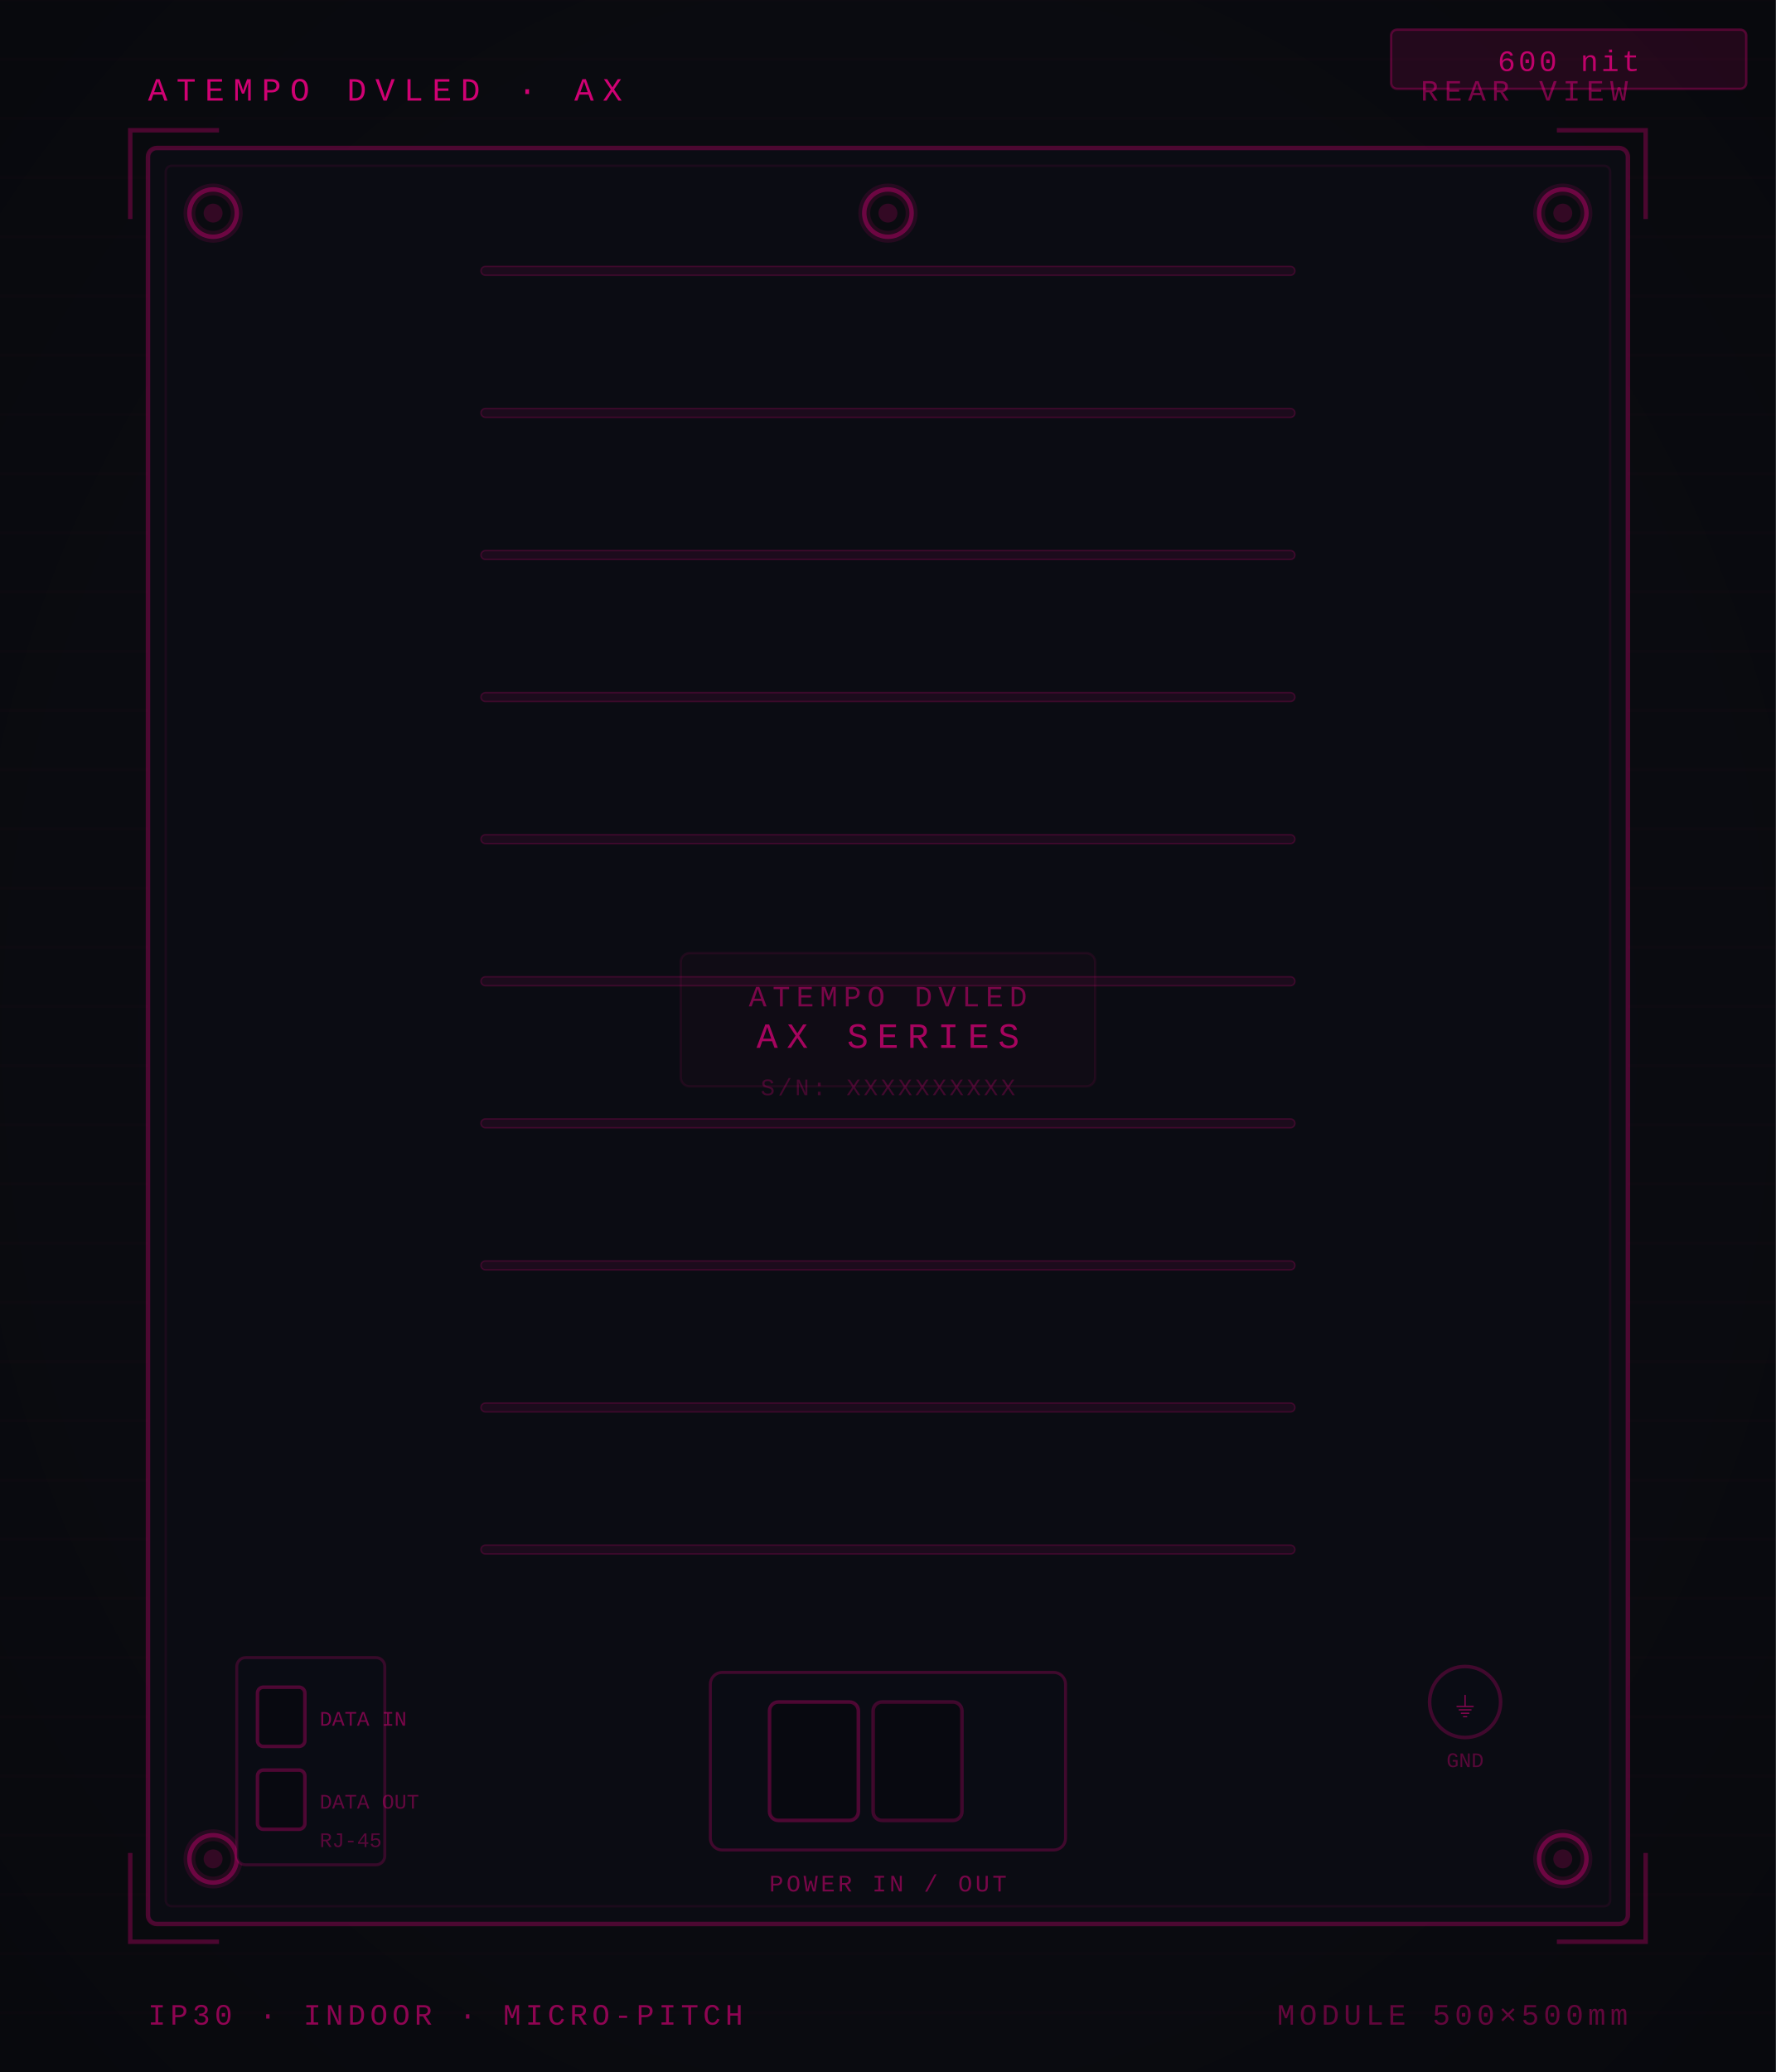
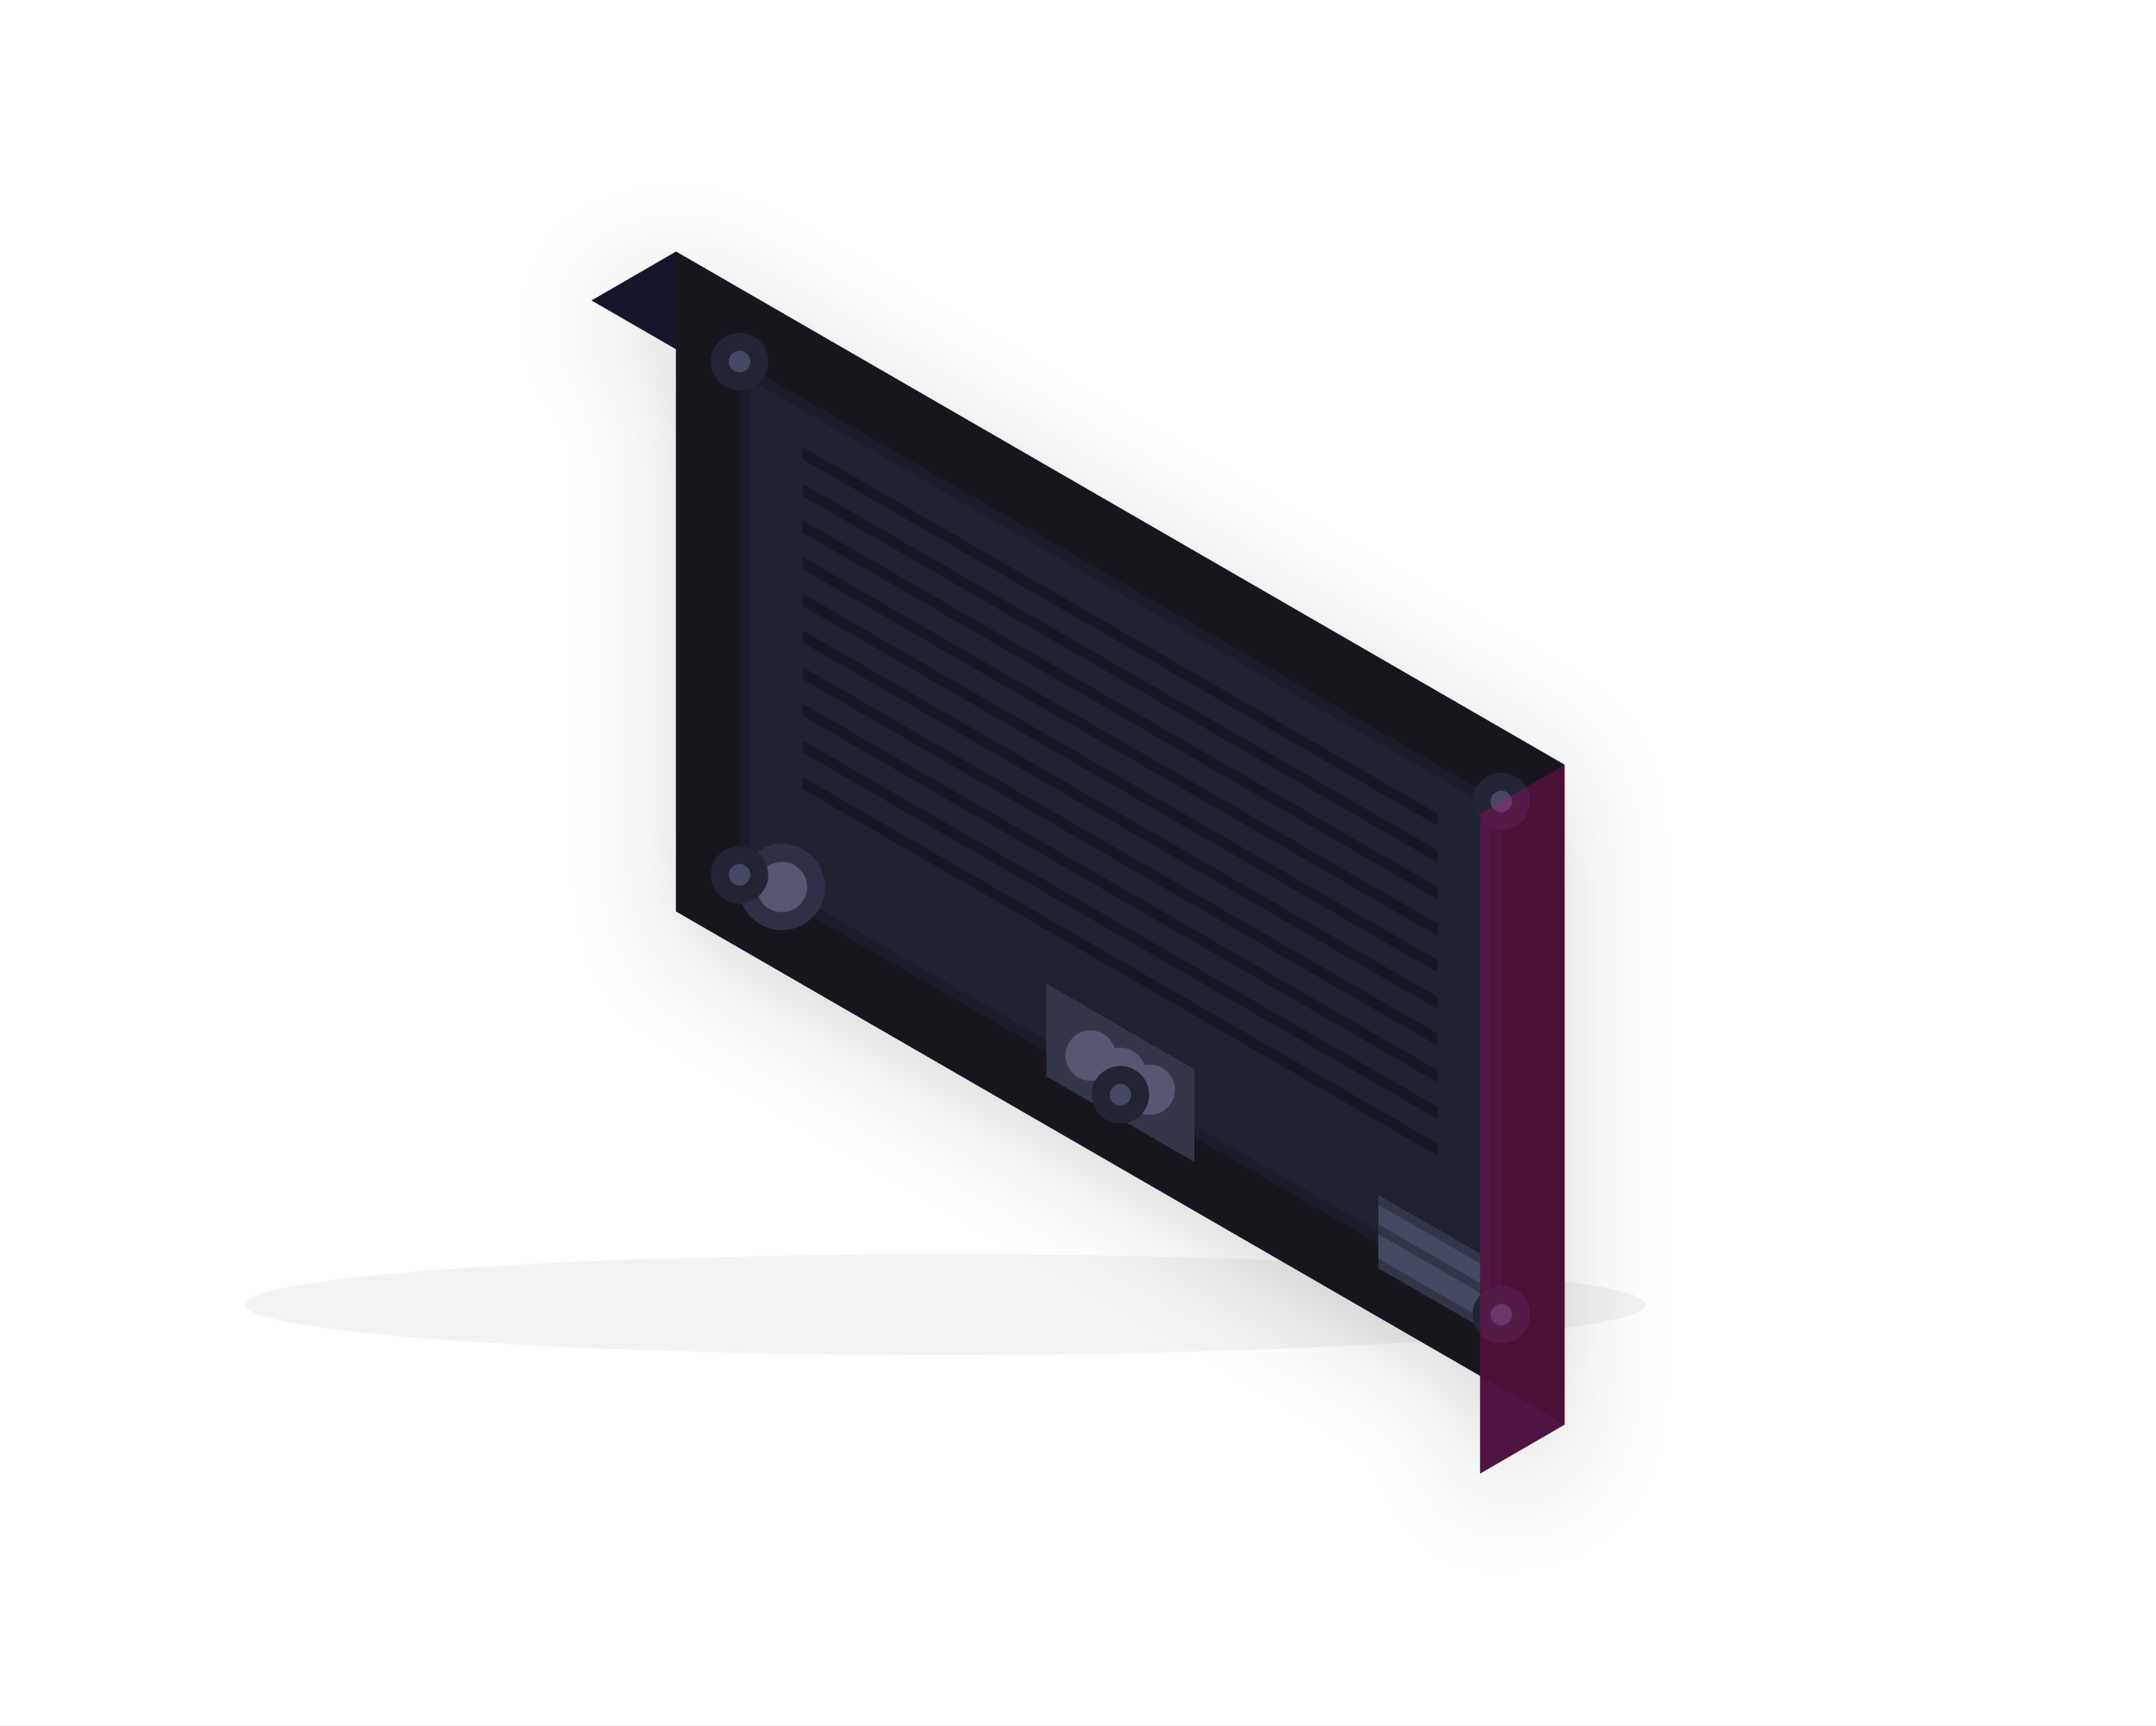
- <svg xmlns="http://www.w3.org/2000/svg" width="600" height="700" viewBox="0 0 600 700">
+ <svg xmlns="http://www.w3.org/2000/svg" width="600" height="480" viewBox="0 0 600 480">
  <defs>
-     <radialGradient id="bg" cx="50%" cy="50%" r="70%">
-       <stop offset="0%" stop-color="#0e0f16" />
-       <stop offset="100%" stop-color="#08090d" />
-     </radialGradient>
+     <filter id="sh" x="-20%" y="-20%" width="140%" height="160%">
+       <feDropShadow dx="0" dy="6" stdDeviation="14" flood-color="#000" flood-opacity="0.15" />
+     </filter>
  </defs>
-   <rect width="600" height="700" fill="url(#bg)" />
-   <line x1="0" y1="0" x2="600" y2="0" stroke="#E6007E" stroke-opacity="0.015" stroke-width="1" />
-   <line x1="0" y1="20" x2="600" y2="20" stroke="#E6007E" stroke-opacity="0.015" stroke-width="1" />
-   <line x1="0" y1="40" x2="600" y2="40" stroke="#E6007E" stroke-opacity="0.015" stroke-width="1" />
-   <line x1="0" y1="60" x2="600" y2="60" stroke="#E6007E" stroke-opacity="0.015" stroke-width="1" />
-   <line x1="0" y1="80" x2="600" y2="80" stroke="#E6007E" stroke-opacity="0.015" stroke-width="1" />
-   <line x1="0" y1="100" x2="600" y2="100" stroke="#E6007E" stroke-opacity="0.015" stroke-width="1" />
-   <line x1="0" y1="120" x2="600" y2="120" stroke="#E6007E" stroke-opacity="0.015" stroke-width="1" />
-   <line x1="0" y1="140" x2="600" y2="140" stroke="#E6007E" stroke-opacity="0.015" stroke-width="1" />
-   <line x1="0" y1="160" x2="600" y2="160" stroke="#E6007E" stroke-opacity="0.015" stroke-width="1" />
-   <line x1="0" y1="180" x2="600" y2="180" stroke="#E6007E" stroke-opacity="0.015" stroke-width="1" />
-   <line x1="0" y1="200" x2="600" y2="200" stroke="#E6007E" stroke-opacity="0.015" stroke-width="1" />
-   <line x1="0" y1="220" x2="600" y2="220" stroke="#E6007E" stroke-opacity="0.015" stroke-width="1" />
-   <line x1="0" y1="240" x2="600" y2="240" stroke="#E6007E" stroke-opacity="0.015" stroke-width="1" />
-   <line x1="0" y1="260" x2="600" y2="260" stroke="#E6007E" stroke-opacity="0.015" stroke-width="1" />
-   <line x1="0" y1="280" x2="600" y2="280" stroke="#E6007E" stroke-opacity="0.015" stroke-width="1" />
-   <line x1="0" y1="300" x2="600" y2="300" stroke="#E6007E" stroke-opacity="0.015" stroke-width="1" />
-   <line x1="0" y1="320" x2="600" y2="320" stroke="#E6007E" stroke-opacity="0.015" stroke-width="1" />
-   <line x1="0" y1="340" x2="600" y2="340" stroke="#E6007E" stroke-opacity="0.015" stroke-width="1" />
-   <line x1="0" y1="360" x2="600" y2="360" stroke="#E6007E" stroke-opacity="0.015" stroke-width="1" />
-   <line x1="0" y1="380" x2="600" y2="380" stroke="#E6007E" stroke-opacity="0.015" stroke-width="1" />
-   <line x1="0" y1="400" x2="600" y2="400" stroke="#E6007E" stroke-opacity="0.015" stroke-width="1" />
-   <line x1="0" y1="420" x2="600" y2="420" stroke="#E6007E" stroke-opacity="0.015" stroke-width="1" />
-   <line x1="0" y1="440" x2="600" y2="440" stroke="#E6007E" stroke-opacity="0.015" stroke-width="1" />
-   <line x1="0" y1="460" x2="600" y2="460" stroke="#E6007E" stroke-opacity="0.015" stroke-width="1" />
-   <line x1="0" y1="480" x2="600" y2="480" stroke="#E6007E" stroke-opacity="0.015" stroke-width="1" />
-   <line x1="0" y1="500" x2="600" y2="500" stroke="#E6007E" stroke-opacity="0.015" stroke-width="1" />
-   <line x1="0" y1="520" x2="600" y2="520" stroke="#E6007E" stroke-opacity="0.015" stroke-width="1" />
-   <line x1="0" y1="540" x2="600" y2="540" stroke="#E6007E" stroke-opacity="0.015" stroke-width="1" />
-   <line x1="0" y1="560" x2="600" y2="560" stroke="#E6007E" stroke-opacity="0.015" stroke-width="1" />
-   <line x1="0" y1="580" x2="600" y2="580" stroke="#E6007E" stroke-opacity="0.015" stroke-width="1" />
-   <line x1="0" y1="600" x2="600" y2="600" stroke="#E6007E" stroke-opacity="0.015" stroke-width="1" />
-   <line x1="0" y1="620" x2="600" y2="620" stroke="#E6007E" stroke-opacity="0.015" stroke-width="1" />
-   <line x1="0" y1="640" x2="600" y2="640" stroke="#E6007E" stroke-opacity="0.015" stroke-width="1" />
-   <line x1="0" y1="660" x2="600" y2="660" stroke="#E6007E" stroke-opacity="0.015" stroke-width="1" />
-   <line x1="0" y1="680" x2="600" y2="680" stroke="#E6007E" stroke-opacity="0.015" stroke-width="1" />
-   <rect x="50" y="50" width="500" height="600" fill="#0b0c13" stroke="#E6007E" stroke-opacity="0.3" stroke-width="1.5" rx="3" />
-   <rect x="56" y="56" width="488" height="588" fill="none" stroke="#E6007E" stroke-opacity="0.08" stroke-width="0.8" rx="2" />
-   <rect x="162.5" y="90.0" width="275.0" height="3" rx="1.5" fill="#E6007E" fill-opacity="0.08" stroke="#E6007E" stroke-opacity="0.2" stroke-width="0.5" />
-   <rect x="162.5" y="138.0" width="275.0" height="3" rx="1.5" fill="#E6007E" fill-opacity="0.08" stroke="#E6007E" stroke-opacity="0.2" stroke-width="0.5" />
-   <rect x="162.5" y="186.0" width="275.0" height="3" rx="1.5" fill="#E6007E" fill-opacity="0.08" stroke="#E6007E" stroke-opacity="0.2" stroke-width="0.5" />
-   <rect x="162.5" y="234.0" width="275.0" height="3" rx="1.5" fill="#E6007E" fill-opacity="0.08" stroke="#E6007E" stroke-opacity="0.2" stroke-width="0.5" />
-   <rect x="162.5" y="282.0" width="275.0" height="3" rx="1.5" fill="#E6007E" fill-opacity="0.08" stroke="#E6007E" stroke-opacity="0.2" stroke-width="0.5" />
-   <rect x="162.5" y="330.0" width="275.0" height="3" rx="1.5" fill="#E6007E" fill-opacity="0.08" stroke="#E6007E" stroke-opacity="0.2" stroke-width="0.5" />
-   <rect x="162.5" y="378.0" width="275.0" height="3" rx="1.5" fill="#E6007E" fill-opacity="0.08" stroke="#E6007E" stroke-opacity="0.2" stroke-width="0.5" />
-   <rect x="162.5" y="426.0" width="275.0" height="3" rx="1.5" fill="#E6007E" fill-opacity="0.08" stroke="#E6007E" stroke-opacity="0.2" stroke-width="0.5" />
-   <rect x="162.5" y="474.0" width="275.0" height="3" rx="1.5" fill="#E6007E" fill-opacity="0.08" stroke="#E6007E" stroke-opacity="0.2" stroke-width="0.5" />
-   <rect x="162.5" y="522.0" width="275.0" height="3" rx="1.5" fill="#E6007E" fill-opacity="0.08" stroke="#E6007E" stroke-opacity="0.2" stroke-width="0.5" />
-   <circle cx="72" cy="72" r="8" fill="#0a0b10" stroke="#E6007E60" stroke-width="1.5" />
-   <circle cx="72" cy="72" r="3.2" fill="#E6007E30" />
-   <circle cx="72" cy="72" r="8" fill="none" stroke="#E6007E20" stroke-width="4" />
-   <circle cx="528" cy="72" r="8" fill="#0a0b10" stroke="#E6007E60" stroke-width="1.5" />
-   <circle cx="528" cy="72" r="3.2" fill="#E6007E30" />
-   <circle cx="528" cy="72" r="8" fill="none" stroke="#E6007E20" stroke-width="4" />
-   <circle cx="72" cy="628" r="8" fill="#0a0b10" stroke="#E6007E60" stroke-width="1.5" />
-   <circle cx="72" cy="628" r="3.2" fill="#E6007E30" />
-   <circle cx="72" cy="628" r="8" fill="none" stroke="#E6007E20" stroke-width="4" />
-   <circle cx="528" cy="628" r="8" fill="#0a0b10" stroke="#E6007E60" stroke-width="1.5" />
-   <circle cx="528" cy="628" r="3.2" fill="#E6007E30" />
-   <circle cx="528" cy="628" r="8" fill="none" stroke="#E6007E20" stroke-width="4" />
-   <circle cx="300" cy="72" r="8" fill="#0a0b10" stroke="#E6007E60" stroke-width="1.5" />
-   <circle cx="300" cy="72" r="3.2" fill="#E6007E30" />
-   <circle cx="300" cy="72" r="8" fill="none" stroke="#E6007E20" stroke-width="4" />
-   <rect x="230" y="322" width="140" height="45" rx="3" fill="#E6007E06" stroke="#E6007E18" stroke-width="0.8" />
-   <text x="300" y="340" font-family="'Courier New',monospace" font-size="10" fill="#E6007E" opacity="0.5" text-anchor="middle" letter-spacing="2">ATEMPO DVLED</text>
-   <text x="300" y="354" font-family="'Courier New',monospace" font-size="12" fill="#E6007E" opacity="0.7" text-anchor="middle" letter-spacing="3">AX SERIES</text>
-   <text x="300" y="370" font-family="'Courier New',monospace" font-size="8" fill="#E6007E" opacity="0.25" text-anchor="middle" letter-spacing="1">S/N: XXXXXXXXXX</text>
-   <rect x="80" y="560" width="50" height="70" rx="3" fill="#0a0c14" stroke="#E6007E35" stroke-width="1" />
-   <rect x="87" y="570" width="16" height="20" rx="2" fill="#080910" stroke="#E6007E50" stroke-width="1.2" />
-   <rect x="87" y="598" width="16" height="20" rx="2" fill="#080910" stroke="#E6007E50" stroke-width="1.2" />
-   <text x="108" y="583" font-family="'Courier New',monospace" font-size="7" fill="#E6007E" opacity="0.5">DATA IN</text>
-   <text x="108" y="611" font-family="'Courier New',monospace" font-size="7" fill="#E6007E" opacity="0.4">DATA OUT</text>
-   <text x="108" y="624" font-family="'Courier New',monospace" font-size="7" fill="#E6007E" opacity="0.35">RJ-45</text>
-   <rect x="240" y="565" width="120" height="60" rx="4" fill="#0a0c14" stroke="#E6007E40" stroke-width="1" />
-   <rect x="260" y="575" width="30" height="40" rx="3" fill="#080910" stroke="#E6007E50" stroke-width="1.2" />
-   <rect x="295" y="575" width="30" height="40" rx="3" fill="#080910" stroke="#E6007E40" stroke-width="1.2" />
-   <text x="300" y="639" font-family="'Courier New',monospace" font-size="8" fill="#E6007E" opacity="0.5" text-anchor="middle" letter-spacing="1">POWER IN / OUT</text>
-   <circle cx="495" cy="575" r="12" fill="#0a0c14" stroke="#E6007E40" stroke-width="1.2" />
-   <text x="495" y="579" font-family="'Courier New',monospace" font-size="10" fill="#E6007E" opacity="0.6" text-anchor="middle">⏚</text>
-   <text x="495" y="597" font-family="'Courier New',monospace" font-size="7" fill="#E6007E" opacity="0.35" text-anchor="middle">GND</text>
-   <path d="M44,74 L44,44 L74,44" fill="none" stroke="#E6007E" stroke-opacity="0.3" stroke-width="1.5" />
-   <path d="M526,44 L556,44 L556,74" fill="none" stroke="#E6007E" stroke-opacity="0.3" stroke-width="1.5" />
-   <path d="M44,626 L44,656 L74,656" fill="none" stroke="#E6007E" stroke-opacity="0.3" stroke-width="1.5" />
-   <path d="M526,656 L556,656 L556,626" fill="none" stroke="#E6007E" stroke-opacity="0.3" stroke-width="1.5" />
-   <text x="50" y="34" font-family="'Courier New',monospace" font-size="11" fill="#E6007E" opacity="0.9" letter-spacing="3">ATEMPO DVLED · AX</text>
-   <text x="550" y="34" font-family="'Courier New',monospace" font-size="10" fill="#E6007E" opacity="0.5" letter-spacing="2" text-anchor="end">REAR VIEW</text>
-   <text x="50" y="684" font-family="'Courier New',monospace" font-size="10" fill="#E6007E" opacity="0.6" letter-spacing="1.5">IP30 · INDOOR · MICRO-PITCH</text>
-   <text x="550" y="684" font-family="'Courier New',monospace" font-size="10" fill="#E6007E" opacity="0.4" letter-spacing="1.5" text-anchor="end">MODULE 500×500mm</text>
-   <rect x="470" y="10" width="120" height="20" rx="2" fill="#E6007E" fill-opacity="0.12" stroke="#E6007E" stroke-opacity="0.3" stroke-width="0.8" />
-   <text x="530" y="24" font-family="'Courier New',monospace" font-size="10" fill="#E6007E" opacity="0.8" text-anchor="middle" letter-spacing="1">600 nit</text>
+   <rect width="600" height="480" fill="#fff" />
+   <ellipse cx="263" cy="363" rx="195" ry="14" fill="#000" opacity="0.05" />
+   <g filter="url(#sh)">
+     <polygon points="435.4,212.8 188.1,70.0 164.6,83.6 411.9,226.4" fill="#17192a" />
+     <polygon points="435.4,396.4 435.4,212.8 411.9,226.4 411.9,410.0" fill="#1d1f2f" />
+     <polygon points="435.4,396.4 188.1,253.6 188.1,70.0 435.4,212.8" fill="#12131e" />
+   </g>
+   <polygon points="417.8,365.8 205.8,243.4 205.8,100.6 417.8,223.0" fill="#1a1c2a" stroke="none" />
+   <polygon points="414.8,360.7 208.7,241.7 208.7,105.7 414.8,224.7" fill="#1e2130" stroke="none" />
+   <polygon points="332.4,323.3 291.2,299.5 291.2,273.7 332.4,297.5" fill="#333648" stroke="none" />
+   <circle cx="320.0" cy="303.2" r="7" fill="#555870" />
+   <circle cx="311.8" cy="298.5" r="7" fill="#555870" />
+   <circle cx="303.5" cy="293.7" r="7" fill="#555870" />
+   <polygon points="411.9,369.2 383.6,352.9 383.6,332.5 411.9,348.8" fill="#333648" stroke="none" />
+   <polygon points="411.9,366.5 383.6,350.2 383.6,343.4 411.9,359.7" fill="#444860" stroke="none" />
+   <polygon points="411.9,357.0 383.6,340.6 383.6,335.2 411.9,351.5" fill="#444860" stroke="none" />
+   <circle cx="217.6" cy="246.8" r="12" fill="#2e3145" />
+   <circle cx="217.6" cy="246.8" r="7" fill="#555870" />
+   <circle cx="417.8" cy="365.8" r="8" fill="#222433" />
+   <circle cx="417.8" cy="365.8" r="3" fill="#444860" />
+   <circle cx="205.8" cy="243.4" r="8" fill="#222433" />
+   <circle cx="205.8" cy="243.4" r="3" fill="#444860" />
+   <circle cx="417.8" cy="223.0" r="8" fill="#222433" />
+   <circle cx="417.8" cy="223.0" r="3" fill="#444860" />
+   <circle cx="205.8" cy="100.6" r="8" fill="#222433" />
+   <circle cx="205.8" cy="100.6" r="3" fill="#444860" />
+   <circle cx="311.8" cy="304.6" r="8" fill="#222433" />
+   <circle cx="311.8" cy="304.6" r="3" fill="#444860" />
+   <polygon points="400.1,321.6 223.4,219.6 223.4,216.2 400.1,318.2" fill="#151724" stroke="none" />
+   <polygon points="400.1,311.4 223.4,209.4 223.4,206.0 400.1,308.0" fill="#151724" stroke="none" />
+   <polygon points="400.1,301.2 223.4,199.2 223.4,195.8 400.1,297.8" fill="#151724" stroke="none" />
+   <polygon points="400.1,291.0 223.4,189.0 223.4,185.6 400.1,287.6" fill="#151724" stroke="none" />
+   <polygon points="400.1,280.8 223.4,178.8 223.4,175.4 400.1,277.4" fill="#151724" stroke="none" />
+   <polygon points="400.1,270.6 223.4,168.6 223.4,165.2 400.1,267.2" fill="#151724" stroke="none" />
+   <polygon points="400.1,260.4 223.4,158.4 223.4,155.0 400.1,257.0" fill="#151724" stroke="none" />
+   <polygon points="400.1,250.2 223.4,148.2 223.4,144.8 400.1,246.8" fill="#151724" stroke="none" />
+   <polygon points="400.1,240.0 223.4,138.0 223.4,134.6 400.1,236.6" fill="#151724" stroke="none" />
+   <polygon points="400.1,229.8 223.4,127.8 223.4,124.4 400.1,226.4" fill="#151724" stroke="none" />
+   <polygon points="435.4,396.4 435.4,212.8 411.9,226.4 411.9,410.0" fill="#E6007E" opacity="0.25" />
</svg>
